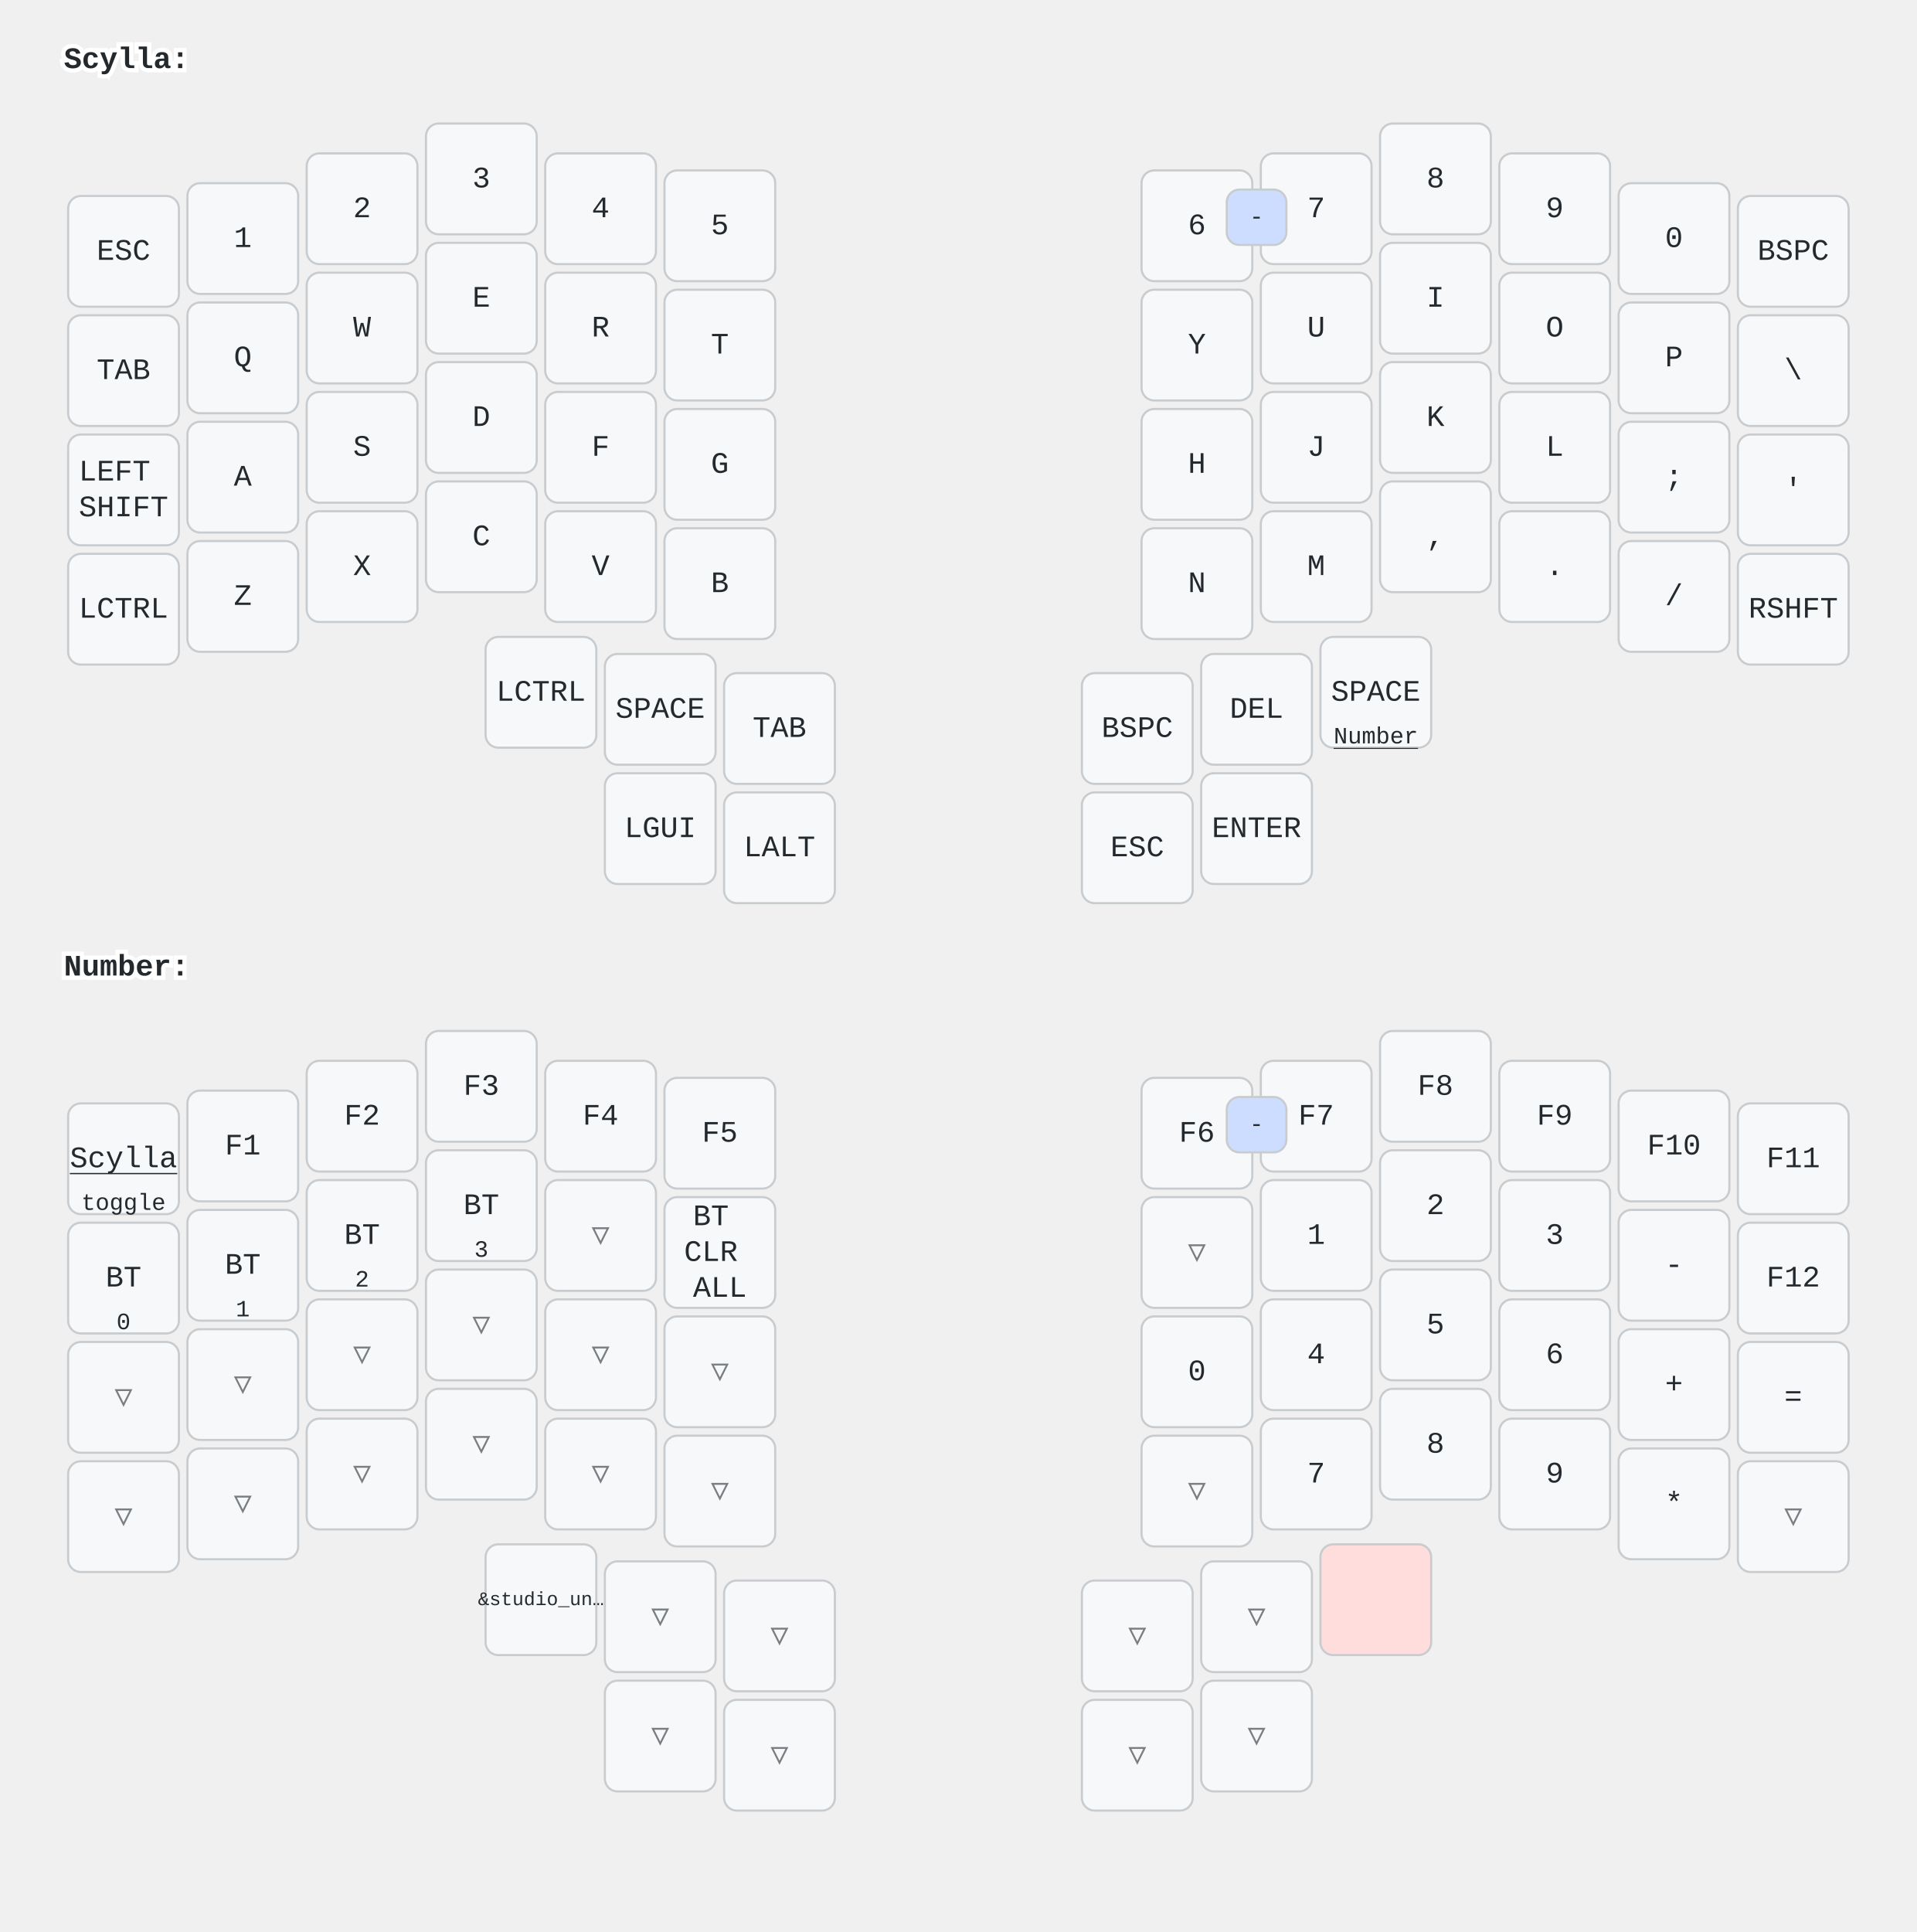
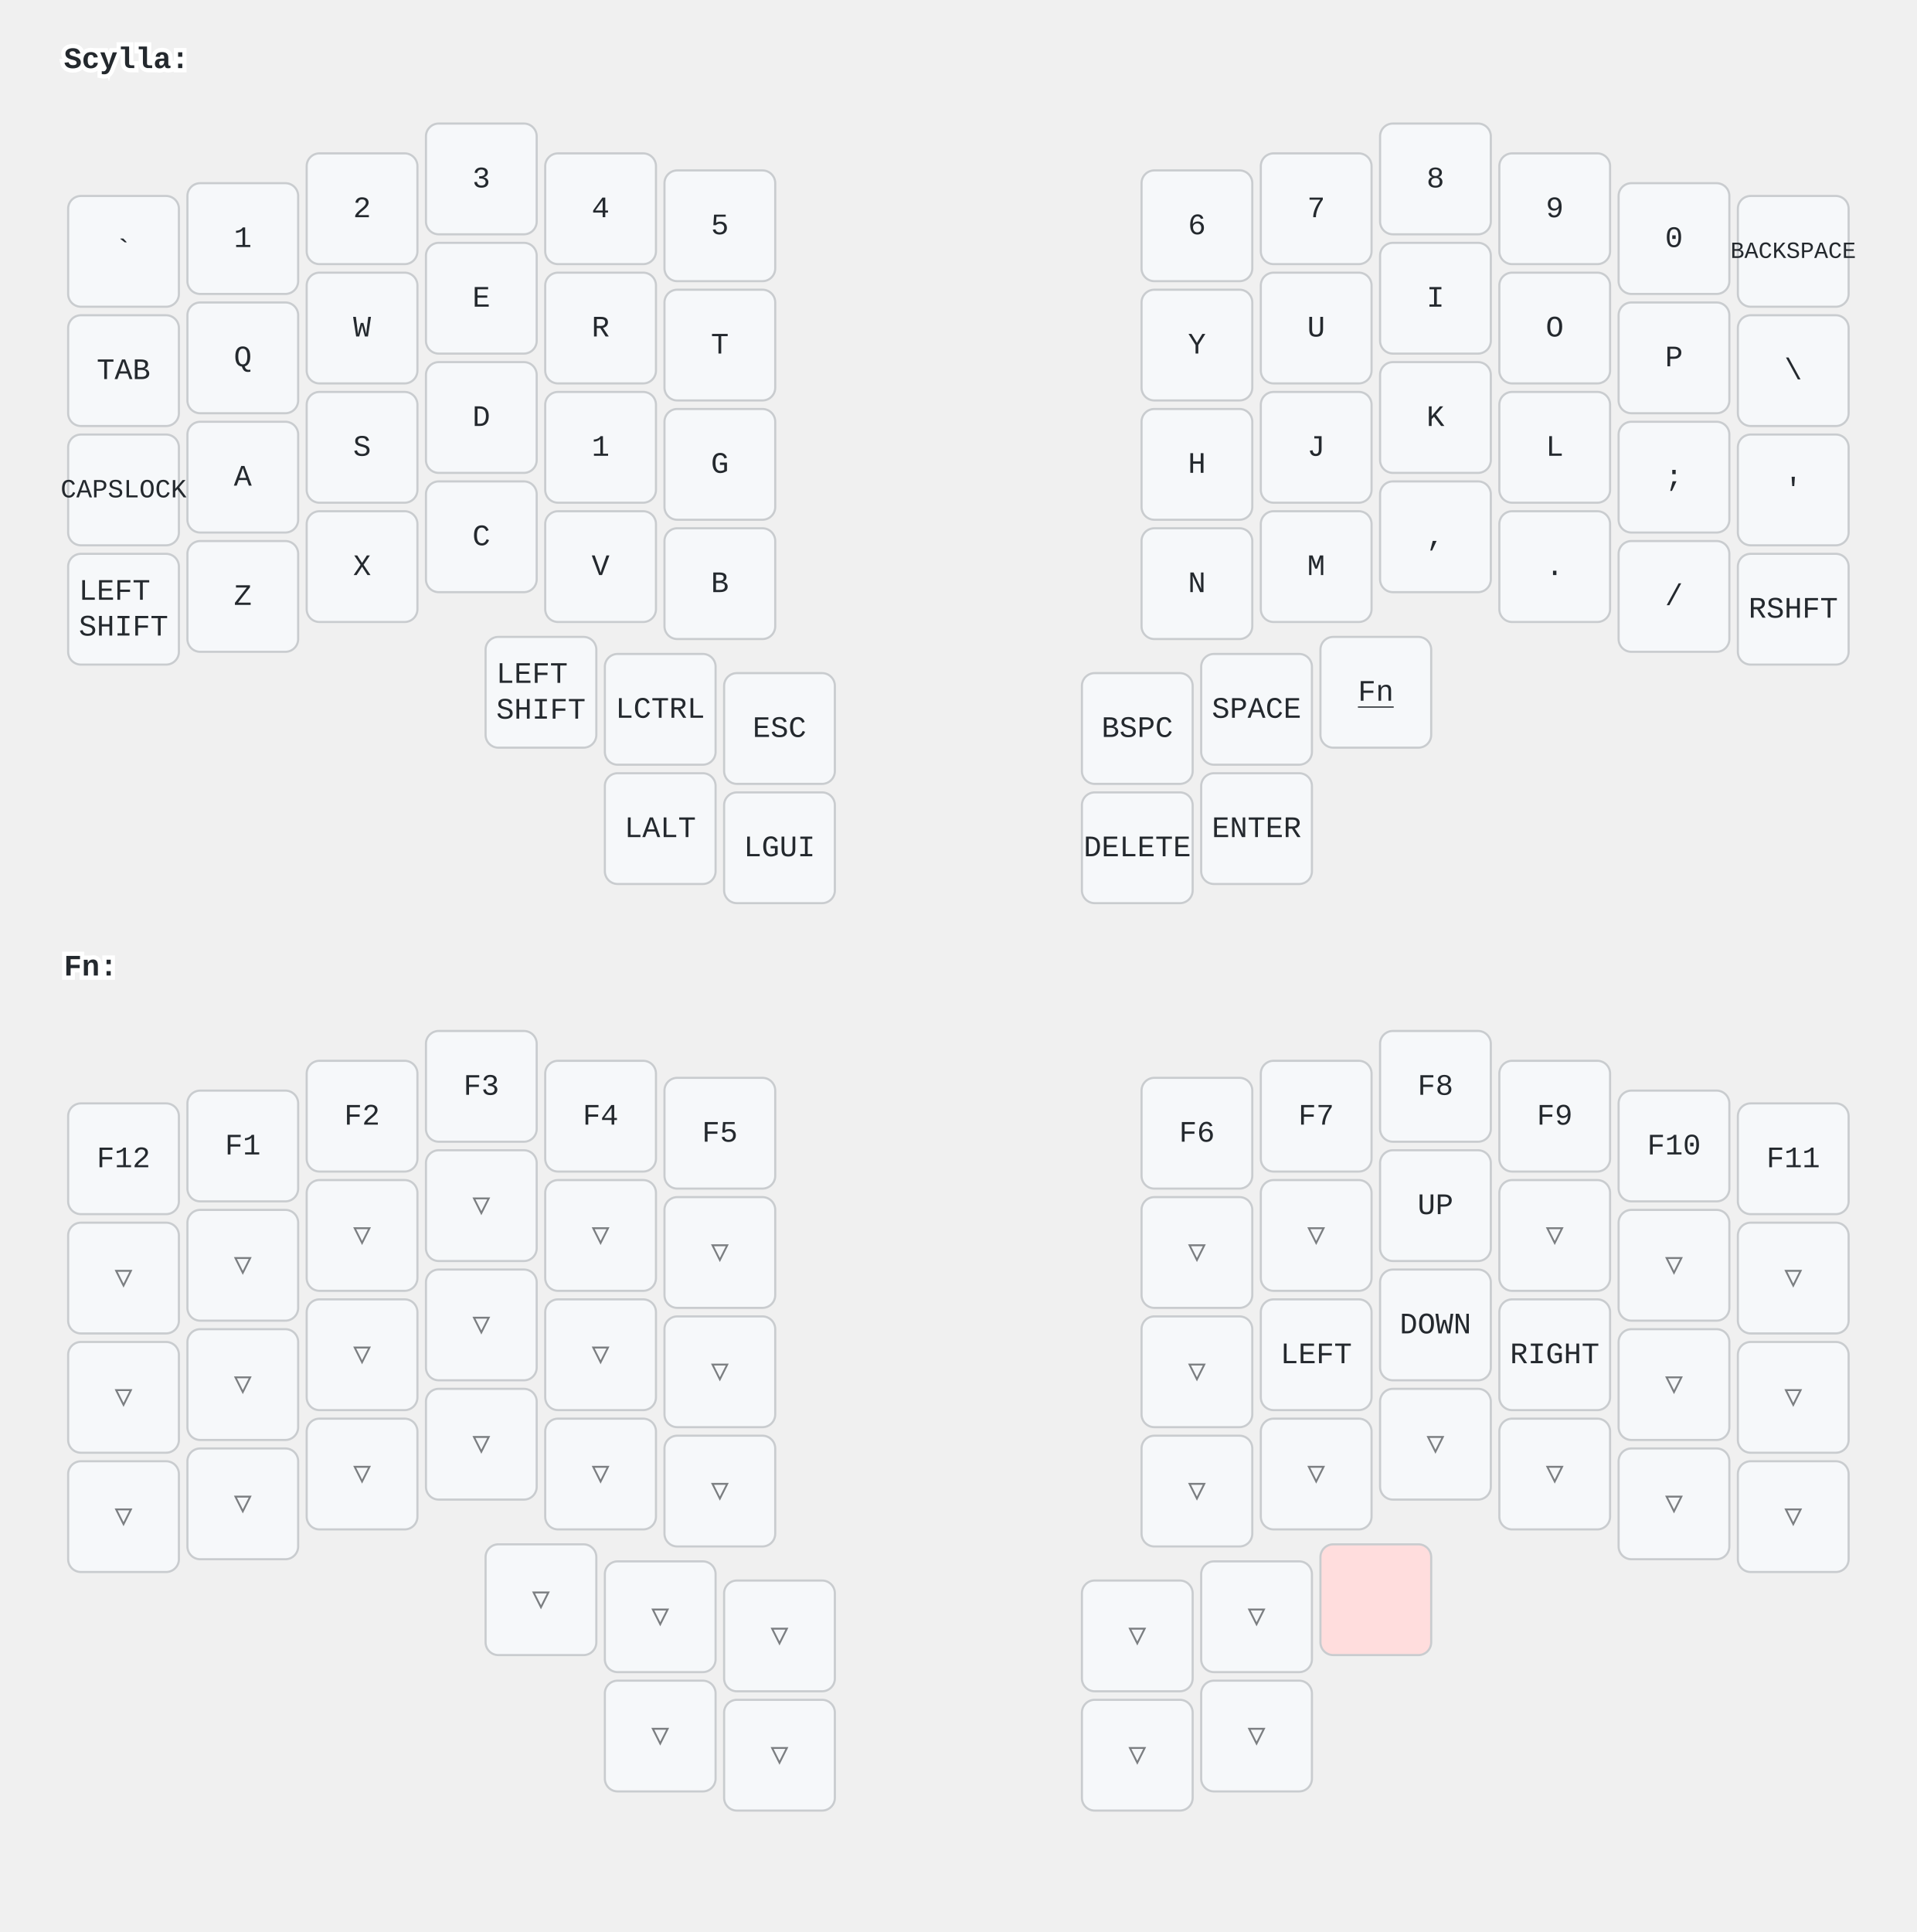
<svg xmlns="http://www.w3.org/2000/svg" width="900" height="907" viewBox="0 0 900 907" class="keymap">
  <style>/* inherit to force styles through use tags */
svg path {
    fill: inherit;
}

/* font and background color specifications */
svg.keymap {
    font-family: SFMono-Regular,Consolas,Liberation Mono,Menlo,monospace;
    font-size: 14px;
    font-kerning: normal;
    text-rendering: optimizeLegibility;
    fill: #24292e;
}

/* default key styling */
rect.key {
    fill: #f6f8fa;
}

rect.key, rect.combo {
    stroke: #c9cccf;
    stroke-width: 1;
}

/* default key side styling, only used is draw_key_sides is set */
rect.side {
    filter: brightness(90%);
}

/* color accent for combo boxes */
rect.combo, rect.combo-separate {
    fill: #cdf;
}

/* color accent for held keys */
rect.held, rect.combo.held {
    fill: #fdd;
}

/* color accent for ghost (optional) keys */
rect.ghost, rect.combo.ghost {
    stroke-dasharray: 4, 4;
    stroke-width: 2;
}

text {
    text-anchor: middle;
    dominant-baseline: middle;
}

/* styling for layer labels */
text.label {
    font-weight: bold;
    text-anchor: start;
    stroke: white;
    stroke-width: 4;
    paint-order: stroke;
}

/* styling for optional footer */
text.footer {
    text-anchor: end;
    dominant-baseline: auto;
    stroke: white;
    stroke-width: 4;
    paint-order: stroke;
}

/* styling for combo tap, and key non-tap label text */
text.combo, text.hold, text.shifted, text.left, text.right, text.tl, text.tr, text.bl, text.br {
    font-size: 11px;
}

text.hold, text.bl, text.br {
    text-anchor: middle;
    dominant-baseline: auto;
}

text.shifted, text.tl, text.tr {
    text-anchor: middle;
    dominant-baseline: hanging;
}

text.left, text.tl, text.bl {
    text-anchor: start;
}

text.right, text.tr, text.br {
    text-anchor: end;
}

text.layer-activator {
    text-decoration: underline;
}

/* styling for hold/shifted label text in combo box */
text.combo.hold, text.combo.shifted, text.combo.left, text.combo.right {
    font-size: 8px;
}

/* lighter symbol for transparent keys */
text.trans {
    fill: #7b7e81;
}

/* styling for combo dendrons */
path.combo {
    stroke-width: 1;
    stroke: gray;
    fill: none;
}

/* Start Tabler Icons Cleanup */
/* cannot use height/width with glyphs */
.icon-tabler &gt; path {
    fill: inherit;
    stroke: inherit;
    stroke-width: 2;
}
/* hide tabler's default box */
.icon-tabler &gt; path[stroke="none"][fill="none"] {
    visibility: hidden;
}
/* End Tabler Icons Cleanup */
</style>
  <g transform="translate(30, 0)" class="layer-Scylla">
    <text x="0" y="28" class="label" id="Scylla">Scylla:</text>
    <g transform="translate(0, 56)">
      <g transform="translate(28, 62)" class="key keypos-0">
        <rect rx="6" ry="6" x="-26" y="-26" width="52" height="52" class="key" />
-         <text x="0" y="0" class="key tap">ESC</text>
+         <text x="0" y="0" class="key tap">`</text>
      </g>
      <g transform="translate(84, 56)" class="key keypos-1">
        <rect rx="6" ry="6" x="-26" y="-26" width="52" height="52" class="key" />
        <text x="0" y="0" class="key tap">1</text>
      </g>
      <g transform="translate(140, 42)" class="key keypos-2">
        <rect rx="6" ry="6" x="-26" y="-26" width="52" height="52" class="key" />
        <text x="0" y="0" class="key tap">2</text>
      </g>
      <g transform="translate(196, 28)" class="key keypos-3">
        <rect rx="6" ry="6" x="-26" y="-26" width="52" height="52" class="key" />
        <text x="0" y="0" class="key tap">3</text>
      </g>
      <g transform="translate(252, 42)" class="key keypos-4">
        <rect rx="6" ry="6" x="-26" y="-26" width="52" height="52" class="key" />
        <text x="0" y="0" class="key tap">4</text>
      </g>
      <g transform="translate(308, 50)" class="key keypos-5">
        <rect rx="6" ry="6" x="-26" y="-26" width="52" height="52" class="key" />
        <text x="0" y="0" class="key tap">5</text>
      </g>
      <g transform="translate(532, 50)" class="key keypos-6">
        <rect rx="6" ry="6" x="-26" y="-26" width="52" height="52" class="key" />
        <text x="0" y="0" class="key tap">6</text>
      </g>
      <g transform="translate(588, 42)" class="key keypos-7">
        <rect rx="6" ry="6" x="-26" y="-26" width="52" height="52" class="key" />
        <text x="0" y="0" class="key tap">7</text>
      </g>
      <g transform="translate(644, 28)" class="key keypos-8">
        <rect rx="6" ry="6" x="-26" y="-26" width="52" height="52" class="key" />
        <text x="0" y="0" class="key tap">8</text>
      </g>
      <g transform="translate(700, 42)" class="key keypos-9">
        <rect rx="6" ry="6" x="-26" y="-26" width="52" height="52" class="key" />
        <text x="0" y="0" class="key tap">9</text>
      </g>
      <g transform="translate(756, 56)" class="key keypos-10">
        <rect rx="6" ry="6" x="-26" y="-26" width="52" height="52" class="key" />
        <text x="0" y="0" class="key tap">0</text>
      </g>
      <g transform="translate(812, 62)" class="key keypos-11">
        <rect rx="6" ry="6" x="-26" y="-26" width="52" height="52" class="key" />
-         <text x="0" y="0" class="key tap">BSPC</text>
+         <text x="0" y="0" class="key tap">
+           <tspan style="font-size: 78%">BACKSPACE</tspan>
+         </text>
      </g>
      <g transform="translate(28, 118)" class="key keypos-12">
        <rect rx="6" ry="6" x="-26" y="-26" width="52" height="52" class="key" />
        <text x="0" y="0" class="key tap">TAB</text>
      </g>
      <g transform="translate(84, 112)" class="key keypos-13">
        <rect rx="6" ry="6" x="-26" y="-26" width="52" height="52" class="key" />
        <text x="0" y="0" class="key tap">Q</text>
      </g>
      <g transform="translate(140, 98)" class="key keypos-14">
        <rect rx="6" ry="6" x="-26" y="-26" width="52" height="52" class="key" />
        <text x="0" y="0" class="key tap">W</text>
      </g>
      <g transform="translate(196, 84)" class="key keypos-15">
        <rect rx="6" ry="6" x="-26" y="-26" width="52" height="52" class="key" />
        <text x="0" y="0" class="key tap">E</text>
      </g>
      <g transform="translate(252, 98)" class="key keypos-16">
        <rect rx="6" ry="6" x="-26" y="-26" width="52" height="52" class="key" />
        <text x="0" y="0" class="key tap">R</text>
      </g>
      <g transform="translate(308, 106)" class="key keypos-17">
        <rect rx="6" ry="6" x="-26" y="-26" width="52" height="52" class="key" />
        <text x="0" y="0" class="key tap">T</text>
      </g>
      <g transform="translate(532, 106)" class="key keypos-18">
        <rect rx="6" ry="6" x="-26" y="-26" width="52" height="52" class="key" />
        <text x="0" y="0" class="key tap">Y</text>
      </g>
      <g transform="translate(588, 98)" class="key keypos-19">
        <rect rx="6" ry="6" x="-26" y="-26" width="52" height="52" class="key" />
        <text x="0" y="0" class="key tap">U</text>
      </g>
      <g transform="translate(644, 84)" class="key keypos-20">
        <rect rx="6" ry="6" x="-26" y="-26" width="52" height="52" class="key" />
        <text x="0" y="0" class="key tap">I</text>
      </g>
      <g transform="translate(700, 98)" class="key keypos-21">
        <rect rx="6" ry="6" x="-26" y="-26" width="52" height="52" class="key" />
        <text x="0" y="0" class="key tap">O</text>
      </g>
      <g transform="translate(756, 112)" class="key keypos-22">
        <rect rx="6" ry="6" x="-26" y="-26" width="52" height="52" class="key" />
        <text x="0" y="0" class="key tap">P</text>
      </g>
      <g transform="translate(812, 118)" class="key keypos-23">
        <rect rx="6" ry="6" x="-26" y="-26" width="52" height="52" class="key" />
        <text x="0" y="0" class="key tap">\</text>
      </g>
      <g transform="translate(28, 174)" class="key keypos-24">
+         <rect rx="6" ry="6" x="-26" y="-26" width="52" height="52" class="key" />
+         <text x="0" y="0" class="key tap">
+           <tspan style="font-size: 88%">CAPSLOCK</tspan>
+         </text>
+       </g>
+       <g transform="translate(84, 168)" class="key keypos-25">
+         <rect rx="6" ry="6" x="-26" y="-26" width="52" height="52" class="key" />
+         <text x="0" y="0" class="key tap">A</text>
+       </g>
+       <g transform="translate(140, 154)" class="key keypos-26">
+         <rect rx="6" ry="6" x="-26" y="-26" width="52" height="52" class="key" />
+         <text x="0" y="0" class="key tap">S</text>
+       </g>
+       <g transform="translate(196, 140)" class="key keypos-27">
+         <rect rx="6" ry="6" x="-26" y="-26" width="52" height="52" class="key" />
+         <text x="0" y="0" class="key tap">D</text>
+       </g>
+       <g transform="translate(252, 154)" class="key keypos-28">
+         <rect rx="6" ry="6" x="-26" y="-26" width="52" height="52" class="key" />
+         <text x="0" y="0" class="key tap">1</text>
+       </g>
+       <g transform="translate(308, 162)" class="key keypos-29">
+         <rect rx="6" ry="6" x="-26" y="-26" width="52" height="52" class="key" />
+         <text x="0" y="0" class="key tap">G</text>
+       </g>
+       <g transform="translate(532, 162)" class="key keypos-30">
+         <rect rx="6" ry="6" x="-26" y="-26" width="52" height="52" class="key" />
+         <text x="0" y="0" class="key tap">H</text>
+       </g>
+       <g transform="translate(588, 154)" class="key keypos-31">
+         <rect rx="6" ry="6" x="-26" y="-26" width="52" height="52" class="key" />
+         <text x="0" y="0" class="key tap">J</text>
+       </g>
+       <g transform="translate(644, 140)" class="key keypos-32">
+         <rect rx="6" ry="6" x="-26" y="-26" width="52" height="52" class="key" />
+         <text x="0" y="0" class="key tap">K</text>
+       </g>
+       <g transform="translate(700, 154)" class="key keypos-33">
+         <rect rx="6" ry="6" x="-26" y="-26" width="52" height="52" class="key" />
+         <text x="0" y="0" class="key tap">L</text>
+       </g>
+       <g transform="translate(756, 168)" class="key keypos-34">
+         <rect rx="6" ry="6" x="-26" y="-26" width="52" height="52" class="key" />
+         <text x="0" y="0" class="key tap">;</text>
+       </g>
+       <g transform="translate(812, 174)" class="key keypos-35">
+         <rect rx="6" ry="6" x="-26" y="-26" width="52" height="52" class="key" />
+         <text x="0" y="0" class="key tap">'</text>
+       </g>
+       <g transform="translate(28, 230)" class="key keypos-36">
        <rect rx="6" ry="6" x="-26" y="-26" width="52" height="52" class="key" />
        <text x="0" y="0" class="key tap">
          <tspan x="0" dy="-0.6em">LEFT</tspan>
          <tspan x="0" dy="1.2em">SHIFT</tspan>
        </text>
      </g>
-       <g transform="translate(84, 168)" class="key keypos-25">
-         <rect rx="6" ry="6" x="-26" y="-26" width="52" height="52" class="key" />
-         <text x="0" y="0" class="key tap">A</text>
-       </g>
-       <g transform="translate(140, 154)" class="key keypos-26">
-         <rect rx="6" ry="6" x="-26" y="-26" width="52" height="52" class="key" />
-         <text x="0" y="0" class="key tap">S</text>
-       </g>
-       <g transform="translate(196, 140)" class="key keypos-27">
-         <rect rx="6" ry="6" x="-26" y="-26" width="52" height="52" class="key" />
-         <text x="0" y="0" class="key tap">D</text>
-       </g>
-       <g transform="translate(252, 154)" class="key keypos-28">
-         <rect rx="6" ry="6" x="-26" y="-26" width="52" height="52" class="key" />
-         <text x="0" y="0" class="key tap">F</text>
-       </g>
-       <g transform="translate(308, 162)" class="key keypos-29">
-         <rect rx="6" ry="6" x="-26" y="-26" width="52" height="52" class="key" />
-         <text x="0" y="0" class="key tap">G</text>
-       </g>
-       <g transform="translate(532, 162)" class="key keypos-30">
-         <rect rx="6" ry="6" x="-26" y="-26" width="52" height="52" class="key" />
-         <text x="0" y="0" class="key tap">H</text>
-       </g>
-       <g transform="translate(588, 154)" class="key keypos-31">
-         <rect rx="6" ry="6" x="-26" y="-26" width="52" height="52" class="key" />
-         <text x="0" y="0" class="key tap">J</text>
-       </g>
-       <g transform="translate(644, 140)" class="key keypos-32">
-         <rect rx="6" ry="6" x="-26" y="-26" width="52" height="52" class="key" />
-         <text x="0" y="0" class="key tap">K</text>
-       </g>
-       <g transform="translate(700, 154)" class="key keypos-33">
-         <rect rx="6" ry="6" x="-26" y="-26" width="52" height="52" class="key" />
-         <text x="0" y="0" class="key tap">L</text>
-       </g>
-       <g transform="translate(756, 168)" class="key keypos-34">
-         <rect rx="6" ry="6" x="-26" y="-26" width="52" height="52" class="key" />
-         <text x="0" y="0" class="key tap">;</text>
-       </g>
-       <g transform="translate(812, 174)" class="key keypos-35">
-         <rect rx="6" ry="6" x="-26" y="-26" width="52" height="52" class="key" />
-         <text x="0" y="0" class="key tap">'</text>
-       </g>
-       <g transform="translate(28, 230)" class="key keypos-36">
+       <g transform="translate(84, 224)" class="key keypos-37">
+         <rect rx="6" ry="6" x="-26" y="-26" width="52" height="52" class="key" />
+         <text x="0" y="0" class="key tap">Z</text>
+       </g>
+       <g transform="translate(140, 210)" class="key keypos-38">
+         <rect rx="6" ry="6" x="-26" y="-26" width="52" height="52" class="key" />
+         <text x="0" y="0" class="key tap">X</text>
+       </g>
+       <g transform="translate(196, 196)" class="key keypos-39">
+         <rect rx="6" ry="6" x="-26" y="-26" width="52" height="52" class="key" />
+         <text x="0" y="0" class="key tap">C</text>
+       </g>
+       <g transform="translate(252, 210)" class="key keypos-40">
+         <rect rx="6" ry="6" x="-26" y="-26" width="52" height="52" class="key" />
+         <text x="0" y="0" class="key tap">V</text>
+       </g>
+       <g transform="translate(308, 218)" class="key keypos-41">
+         <rect rx="6" ry="6" x="-26" y="-26" width="52" height="52" class="key" />
+         <text x="0" y="0" class="key tap">B</text>
+       </g>
+       <g transform="translate(532, 218)" class="key keypos-42">
+         <rect rx="6" ry="6" x="-26" y="-26" width="52" height="52" class="key" />
+         <text x="0" y="0" class="key tap">N</text>
+       </g>
+       <g transform="translate(588, 210)" class="key keypos-43">
+         <rect rx="6" ry="6" x="-26" y="-26" width="52" height="52" class="key" />
+         <text x="0" y="0" class="key tap">M</text>
+       </g>
+       <g transform="translate(644, 196)" class="key keypos-44">
+         <rect rx="6" ry="6" x="-26" y="-26" width="52" height="52" class="key" />
+         <text x="0" y="0" class="key tap">,</text>
+       </g>
+       <g transform="translate(700, 210)" class="key keypos-45">
+         <rect rx="6" ry="6" x="-26" y="-26" width="52" height="52" class="key" />
+         <text x="0" y="0" class="key tap">.</text>
+       </g>
+       <g transform="translate(756, 224)" class="key keypos-46">
+         <rect rx="6" ry="6" x="-26" y="-26" width="52" height="52" class="key" />
+         <text x="0" y="0" class="key tap">/</text>
+       </g>
+       <g transform="translate(812, 230)" class="key keypos-47">
+         <rect rx="6" ry="6" x="-26" y="-26" width="52" height="52" class="key" />
+         <text x="0" y="0" class="key tap">RSHFT</text>
+       </g>
+       <g transform="translate(336, 342)" class="key keypos-48">
+         <rect rx="6" ry="6" x="-26" y="-26" width="52" height="52" class="key" />
+         <text x="0" y="0" class="key tap">LGUI</text>
+       </g>
+       <g transform="translate(280, 333)" class="key keypos-49">
+         <rect rx="6" ry="6" x="-26" y="-26" width="52" height="52" class="key" />
+         <text x="0" y="0" class="key tap">LALT</text>
+       </g>
+       <g transform="translate(224, 269)" class="key keypos-50">
+         <rect rx="6" ry="6" x="-26" y="-26" width="52" height="52" class="key" />
+         <text x="0" y="0" class="key tap">
+           <tspan x="0" dy="-0.6em">LEFT</tspan>
+           <tspan x="0" dy="1.2em">SHIFT</tspan>
+         </text>
+       </g>
+       <g transform="translate(280, 277)" class="key keypos-51">
        <rect rx="6" ry="6" x="-26" y="-26" width="52" height="52" class="key" />
        <text x="0" y="0" class="key tap">LCTRL</text>
      </g>
-       <g transform="translate(84, 224)" class="key keypos-37">
-         <rect rx="6" ry="6" x="-26" y="-26" width="52" height="52" class="key" />
-         <text x="0" y="0" class="key tap">Z</text>
-       </g>
-       <g transform="translate(140, 210)" class="key keypos-38">
-         <rect rx="6" ry="6" x="-26" y="-26" width="52" height="52" class="key" />
-         <text x="0" y="0" class="key tap">X</text>
-       </g>
-       <g transform="translate(196, 196)" class="key keypos-39">
-         <rect rx="6" ry="6" x="-26" y="-26" width="52" height="52" class="key" />
-         <text x="0" y="0" class="key tap">C</text>
-       </g>
-       <g transform="translate(252, 210)" class="key keypos-40">
-         <rect rx="6" ry="6" x="-26" y="-26" width="52" height="52" class="key" />
-         <text x="0" y="0" class="key tap">V</text>
-       </g>
-       <g transform="translate(308, 218)" class="key keypos-41">
-         <rect rx="6" ry="6" x="-26" y="-26" width="52" height="52" class="key" />
-         <text x="0" y="0" class="key tap">B</text>
-       </g>
-       <g transform="translate(532, 218)" class="key keypos-42">
-         <rect rx="6" ry="6" x="-26" y="-26" width="52" height="52" class="key" />
-         <text x="0" y="0" class="key tap">N</text>
-       </g>
-       <g transform="translate(588, 210)" class="key keypos-43">
-         <rect rx="6" ry="6" x="-26" y="-26" width="52" height="52" class="key" />
-         <text x="0" y="0" class="key tap">M</text>
-       </g>
-       <g transform="translate(644, 196)" class="key keypos-44">
-         <rect rx="6" ry="6" x="-26" y="-26" width="52" height="52" class="key" />
-         <text x="0" y="0" class="key tap">,</text>
-       </g>
-       <g transform="translate(700, 210)" class="key keypos-45">
-         <rect rx="6" ry="6" x="-26" y="-26" width="52" height="52" class="key" />
-         <text x="0" y="0" class="key tap">.</text>
-       </g>
-       <g transform="translate(756, 224)" class="key keypos-46">
-         <rect rx="6" ry="6" x="-26" y="-26" width="52" height="52" class="key" />
-         <text x="0" y="0" class="key tap">/</text>
-       </g>
-       <g transform="translate(812, 230)" class="key keypos-47">
-         <rect rx="6" ry="6" x="-26" y="-26" width="52" height="52" class="key" />
-         <text x="0" y="0" class="key tap">RSHFT</text>
-       </g>
-       <g transform="translate(336, 342)" class="key keypos-48">
-         <rect rx="6" ry="6" x="-26" y="-26" width="52" height="52" class="key" />
-         <text x="0" y="0" class="key tap">LALT</text>
-       </g>
-       <g transform="translate(280, 333)" class="key keypos-49">
-         <rect rx="6" ry="6" x="-26" y="-26" width="52" height="52" class="key" />
-         <text x="0" y="0" class="key tap">LGUI</text>
-       </g>
-       <g transform="translate(224, 269)" class="key keypos-50">
-         <rect rx="6" ry="6" x="-26" y="-26" width="52" height="52" class="key" />
-         <text x="0" y="0" class="key tap">LCTRL</text>
-       </g>
-       <g transform="translate(280, 277)" class="key keypos-51">
+       <g transform="translate(336, 286)" class="key keypos-52">
+         <rect rx="6" ry="6" x="-26" y="-26" width="52" height="52" class="key" />
+         <text x="0" y="0" class="key tap">ESC</text>
+       </g>
+       <g transform="translate(504, 286)" class="key keypos-53">
+         <rect rx="6" ry="6" x="-26" y="-26" width="52" height="52" class="key" />
+         <text x="0" y="0" class="key tap">BSPC</text>
+       </g>
+       <g transform="translate(560, 277)" class="key keypos-54">
        <rect rx="6" ry="6" x="-26" y="-26" width="52" height="52" class="key" />
        <text x="0" y="0" class="key tap">SPACE</text>
      </g>
-       <g transform="translate(336, 286)" class="key keypos-52">
-         <rect rx="6" ry="6" x="-26" y="-26" width="52" height="52" class="key" />
-         <text x="0" y="0" class="key tap">TAB</text>
-       </g>
-       <g transform="translate(504, 286)" class="key keypos-53">
-         <rect rx="6" ry="6" x="-26" y="-26" width="52" height="52" class="key" />
-         <text x="0" y="0" class="key tap">BSPC</text>
-       </g>
-       <g transform="translate(560, 277)" class="key keypos-54">
-         <rect rx="6" ry="6" x="-26" y="-26" width="52" height="52" class="key" />
-         <text x="0" y="0" class="key tap">DEL</text>
-       </g>
      <g transform="translate(616, 269)" class="key keypos-55">
        <rect rx="6" ry="6" x="-26" y="-26" width="52" height="52" class="key" />
-         <text x="0" y="0" class="key tap">SPACE</text>
-         <a href="#Number">
-           <text x="0" y="24" class="key hold layer-activator">Number</text>
+         <a href="#Fn">
+           <text x="0" y="0" class="key tap layer-activator">Fn</text>
        </a>
      </g>
      <g transform="translate(560, 333)" class="key keypos-56">
        <rect rx="6" ry="6" x="-26" y="-26" width="52" height="52" class="key" />
        <text x="0" y="0" class="key tap">ENTER</text>
      </g>
      <g transform="translate(504, 342)" class="key keypos-57">
        <rect rx="6" ry="6" x="-26" y="-26" width="52" height="52" class="key" />
-         <text x="0" y="0" class="key tap">ESC</text>
-       </g>
-       <g class="combo combopos-0">
-         <rect rx="6" ry="6" x="546" y="33" width="28" height="26" class="combo" />
-         <text x="560" y="46" class="combo tap">-</text>
+         <text x="0" y="0" class="key tap">DELETE</text>
      </g>
    </g>
  </g>
-   <g transform="translate(30, 426)" class="layer-Number">
-     <text x="0" y="28" class="label" id="Number">Number:</text>
+   <g transform="translate(30, 426)" class="layer-Fn">
+     <text x="0" y="28" class="label" id="Fn">Fn:</text>
    <g transform="translate(0, 56)">
      <g transform="translate(28, 62)" class="key keypos-0">
        <rect rx="6" ry="6" x="-26" y="-26" width="52" height="52" class="key" />
-         <a href="#Scylla">
-           <text x="0" y="0" class="key tap layer-activator">Scylla</text>
-         </a>
-         <text x="0" y="24" class="key hold">toggle</text>
+         <text x="0" y="0" class="key tap">F12</text>
      </g>
      <g transform="translate(84, 56)" class="key keypos-1">
        <rect rx="6" ry="6" x="-26" y="-26" width="52" height="52" class="key" />
        <text x="0" y="0" class="key tap">F1</text>
      </g>
      <g transform="translate(140, 42)" class="key keypos-2">
        <rect rx="6" ry="6" x="-26" y="-26" width="52" height="52" class="key" />
        <text x="0" y="0" class="key tap">F2</text>
      </g>
      <g transform="translate(196, 28)" class="key keypos-3">
        <rect rx="6" ry="6" x="-26" y="-26" width="52" height="52" class="key" />
        <text x="0" y="0" class="key tap">F3</text>
      </g>
      <g transform="translate(252, 42)" class="key keypos-4">
        <rect rx="6" ry="6" x="-26" y="-26" width="52" height="52" class="key" />
        <text x="0" y="0" class="key tap">F4</text>
      </g>
      <g transform="translate(308, 50)" class="key keypos-5">
        <rect rx="6" ry="6" x="-26" y="-26" width="52" height="52" class="key" />
        <text x="0" y="0" class="key tap">F5</text>
      </g>
      <g transform="translate(532, 50)" class="key keypos-6">
        <rect rx="6" ry="6" x="-26" y="-26" width="52" height="52" class="key" />
        <text x="0" y="0" class="key tap">F6</text>
      </g>
      <g transform="translate(588, 42)" class="key keypos-7">
        <rect rx="6" ry="6" x="-26" y="-26" width="52" height="52" class="key" />
        <text x="0" y="0" class="key tap">F7</text>
      </g>
      <g transform="translate(644, 28)" class="key keypos-8">
        <rect rx="6" ry="6" x="-26" y="-26" width="52" height="52" class="key" />
        <text x="0" y="0" class="key tap">F8</text>
      </g>
      <g transform="translate(700, 42)" class="key keypos-9">
        <rect rx="6" ry="6" x="-26" y="-26" width="52" height="52" class="key" />
        <text x="0" y="0" class="key tap">F9</text>
      </g>
      <g transform="translate(756, 56)" class="key keypos-10">
        <rect rx="6" ry="6" x="-26" y="-26" width="52" height="52" class="key" />
        <text x="0" y="0" class="key tap">F10</text>
      </g>
      <g transform="translate(812, 62)" class="key keypos-11">
        <rect rx="6" ry="6" x="-26" y="-26" width="52" height="52" class="key" />
        <text x="0" y="0" class="key tap">F11</text>
      </g>
-       <g transform="translate(28, 118)" class="key keypos-12">
-         <rect rx="6" ry="6" x="-26" y="-26" width="52" height="52" class="key" />
-         <text x="0" y="0" class="key tap">BT</text>
-         <text x="0" y="24" class="key hold">0</text>
-       </g>
-       <g transform="translate(84, 112)" class="key keypos-13">
-         <rect rx="6" ry="6" x="-26" y="-26" width="52" height="52" class="key" />
-         <text x="0" y="0" class="key tap">BT</text>
-         <text x="0" y="24" class="key hold">1</text>
-       </g>
-       <g transform="translate(140, 98)" class="key keypos-14">
-         <rect rx="6" ry="6" x="-26" y="-26" width="52" height="52" class="key" />
-         <text x="0" y="0" class="key tap">BT</text>
-         <text x="0" y="24" class="key hold">2</text>
-       </g>
-       <g transform="translate(196, 84)" class="key keypos-15">
-         <rect rx="6" ry="6" x="-26" y="-26" width="52" height="52" class="key" />
-         <text x="0" y="0" class="key tap">BT</text>
-         <text x="0" y="24" class="key hold">3</text>
+       <g transform="translate(28, 118)" class="key trans keypos-12">
+         <rect rx="6" ry="6" x="-26" y="-26" width="52" height="52" class="key trans" />
+         <text x="0" y="0" class="key trans tap">▽</text>
+       </g>
+       <g transform="translate(84, 112)" class="key trans keypos-13">
+         <rect rx="6" ry="6" x="-26" y="-26" width="52" height="52" class="key trans" />
+         <text x="0" y="0" class="key trans tap">▽</text>
+       </g>
+       <g transform="translate(140, 98)" class="key trans keypos-14">
+         <rect rx="6" ry="6" x="-26" y="-26" width="52" height="52" class="key trans" />
+         <text x="0" y="0" class="key trans tap">▽</text>
+       </g>
+       <g transform="translate(196, 84)" class="key trans keypos-15">
+         <rect rx="6" ry="6" x="-26" y="-26" width="52" height="52" class="key trans" />
+         <text x="0" y="0" class="key trans tap">▽</text>
      </g>
      <g transform="translate(252, 98)" class="key trans keypos-16">
        <rect rx="6" ry="6" x="-26" y="-26" width="52" height="52" class="key trans" />
        <text x="0" y="0" class="key trans tap">▽</text>
      </g>
-       <g transform="translate(308, 106)" class="key keypos-17">
-         <rect rx="6" ry="6" x="-26" y="-26" width="52" height="52" class="key" />
-         <text x="0" y="0" class="key tap">
-           <tspan x="0" dy="-1.2em">BT</tspan>
-           <tspan x="0" dy="1.2em">CLR</tspan>
-           <tspan x="0" dy="1.2em">ALL</tspan>
-         </text>
+       <g transform="translate(308, 106)" class="key trans keypos-17">
+         <rect rx="6" ry="6" x="-26" y="-26" width="52" height="52" class="key trans" />
+         <text x="0" y="0" class="key trans tap">▽</text>
      </g>
      <g transform="translate(532, 106)" class="key trans keypos-18">
        <rect rx="6" ry="6" x="-26" y="-26" width="52" height="52" class="key trans" />
        <text x="0" y="0" class="key trans tap">▽</text>
      </g>
-       <g transform="translate(588, 98)" class="key keypos-19">
-         <rect rx="6" ry="6" x="-26" y="-26" width="52" height="52" class="key" />
-         <text x="0" y="0" class="key tap">1</text>
+       <g transform="translate(588, 98)" class="key trans keypos-19">
+         <rect rx="6" ry="6" x="-26" y="-26" width="52" height="52" class="key trans" />
+         <text x="0" y="0" class="key trans tap">▽</text>
      </g>
      <g transform="translate(644, 84)" class="key keypos-20">
        <rect rx="6" ry="6" x="-26" y="-26" width="52" height="52" class="key" />
-         <text x="0" y="0" class="key tap">2</text>
-       </g>
-       <g transform="translate(700, 98)" class="key keypos-21">
-         <rect rx="6" ry="6" x="-26" y="-26" width="52" height="52" class="key" />
-         <text x="0" y="0" class="key tap">3</text>
-       </g>
-       <g transform="translate(756, 112)" class="key keypos-22">
-         <rect rx="6" ry="6" x="-26" y="-26" width="52" height="52" class="key" />
-         <text x="0" y="0" class="key tap">-</text>
-       </g>
-       <g transform="translate(812, 118)" class="key keypos-23">
-         <rect rx="6" ry="6" x="-26" y="-26" width="52" height="52" class="key" />
-         <text x="0" y="0" class="key tap">F12</text>
+         <text x="0" y="0" class="key tap">UP</text>
+       </g>
+       <g transform="translate(700, 98)" class="key trans keypos-21">
+         <rect rx="6" ry="6" x="-26" y="-26" width="52" height="52" class="key trans" />
+         <text x="0" y="0" class="key trans tap">▽</text>
+       </g>
+       <g transform="translate(756, 112)" class="key trans keypos-22">
+         <rect rx="6" ry="6" x="-26" y="-26" width="52" height="52" class="key trans" />
+         <text x="0" y="0" class="key trans tap">▽</text>
+       </g>
+       <g transform="translate(812, 118)" class="key trans keypos-23">
+         <rect rx="6" ry="6" x="-26" y="-26" width="52" height="52" class="key trans" />
+         <text x="0" y="0" class="key trans tap">▽</text>
      </g>
      <g transform="translate(28, 174)" class="key trans keypos-24">
        <rect rx="6" ry="6" x="-26" y="-26" width="52" height="52" class="key trans" />
        <text x="0" y="0" class="key trans tap">▽</text>
      </g>
      <g transform="translate(84, 168)" class="key trans keypos-25">
        <rect rx="6" ry="6" x="-26" y="-26" width="52" height="52" class="key trans" />
        <text x="0" y="0" class="key trans tap">▽</text>
      </g>
      <g transform="translate(140, 154)" class="key trans keypos-26">
        <rect rx="6" ry="6" x="-26" y="-26" width="52" height="52" class="key trans" />
        <text x="0" y="0" class="key trans tap">▽</text>
      </g>
      <g transform="translate(196, 140)" class="key trans keypos-27">
        <rect rx="6" ry="6" x="-26" y="-26" width="52" height="52" class="key trans" />
        <text x="0" y="0" class="key trans tap">▽</text>
      </g>
      <g transform="translate(252, 154)" class="key trans keypos-28">
        <rect rx="6" ry="6" x="-26" y="-26" width="52" height="52" class="key trans" />
        <text x="0" y="0" class="key trans tap">▽</text>
      </g>
      <g transform="translate(308, 162)" class="key trans keypos-29">
        <rect rx="6" ry="6" x="-26" y="-26" width="52" height="52" class="key trans" />
        <text x="0" y="0" class="key trans tap">▽</text>
      </g>
-       <g transform="translate(532, 162)" class="key keypos-30">
-         <rect rx="6" ry="6" x="-26" y="-26" width="52" height="52" class="key" />
-         <text x="0" y="0" class="key tap">0</text>
+       <g transform="translate(532, 162)" class="key trans keypos-30">
+         <rect rx="6" ry="6" x="-26" y="-26" width="52" height="52" class="key trans" />
+         <text x="0" y="0" class="key trans tap">▽</text>
      </g>
      <g transform="translate(588, 154)" class="key keypos-31">
        <rect rx="6" ry="6" x="-26" y="-26" width="52" height="52" class="key" />
-         <text x="0" y="0" class="key tap">4</text>
+         <text x="0" y="0" class="key tap">LEFT</text>
      </g>
      <g transform="translate(644, 140)" class="key keypos-32">
        <rect rx="6" ry="6" x="-26" y="-26" width="52" height="52" class="key" />
-         <text x="0" y="0" class="key tap">5</text>
+         <text x="0" y="0" class="key tap">DOWN</text>
      </g>
      <g transform="translate(700, 154)" class="key keypos-33">
        <rect rx="6" ry="6" x="-26" y="-26" width="52" height="52" class="key" />
-         <text x="0" y="0" class="key tap">6</text>
-       </g>
-       <g transform="translate(756, 168)" class="key keypos-34">
-         <rect rx="6" ry="6" x="-26" y="-26" width="52" height="52" class="key" />
-         <text x="0" y="0" class="key tap">+</text>
-       </g>
-       <g transform="translate(812, 174)" class="key keypos-35">
-         <rect rx="6" ry="6" x="-26" y="-26" width="52" height="52" class="key" />
-         <text x="0" y="0" class="key tap">=</text>
+         <text x="0" y="0" class="key tap">RIGHT</text>
+       </g>
+       <g transform="translate(756, 168)" class="key trans keypos-34">
+         <rect rx="6" ry="6" x="-26" y="-26" width="52" height="52" class="key trans" />
+         <text x="0" y="0" class="key trans tap">▽</text>
+       </g>
+       <g transform="translate(812, 174)" class="key trans keypos-35">
+         <rect rx="6" ry="6" x="-26" y="-26" width="52" height="52" class="key trans" />
+         <text x="0" y="0" class="key trans tap">▽</text>
      </g>
      <g transform="translate(28, 230)" class="key trans keypos-36">
        <rect rx="6" ry="6" x="-26" y="-26" width="52" height="52" class="key trans" />
        <text x="0" y="0" class="key trans tap">▽</text>
      </g>
      <g transform="translate(84, 224)" class="key trans keypos-37">
        <rect rx="6" ry="6" x="-26" y="-26" width="52" height="52" class="key trans" />
        <text x="0" y="0" class="key trans tap">▽</text>
      </g>
      <g transform="translate(140, 210)" class="key trans keypos-38">
        <rect rx="6" ry="6" x="-26" y="-26" width="52" height="52" class="key trans" />
        <text x="0" y="0" class="key trans tap">▽</text>
      </g>
      <g transform="translate(196, 196)" class="key trans keypos-39">
        <rect rx="6" ry="6" x="-26" y="-26" width="52" height="52" class="key trans" />
        <text x="0" y="0" class="key trans tap">▽</text>
      </g>
      <g transform="translate(252, 210)" class="key trans keypos-40">
        <rect rx="6" ry="6" x="-26" y="-26" width="52" height="52" class="key trans" />
        <text x="0" y="0" class="key trans tap">▽</text>
      </g>
      <g transform="translate(308, 218)" class="key trans keypos-41">
        <rect rx="6" ry="6" x="-26" y="-26" width="52" height="52" class="key trans" />
        <text x="0" y="0" class="key trans tap">▽</text>
      </g>
      <g transform="translate(532, 218)" class="key trans keypos-42">
        <rect rx="6" ry="6" x="-26" y="-26" width="52" height="52" class="key trans" />
        <text x="0" y="0" class="key trans tap">▽</text>
      </g>
-       <g transform="translate(588, 210)" class="key keypos-43">
-         <rect rx="6" ry="6" x="-26" y="-26" width="52" height="52" class="key" />
-         <text x="0" y="0" class="key tap">7</text>
-       </g>
-       <g transform="translate(644, 196)" class="key keypos-44">
-         <rect rx="6" ry="6" x="-26" y="-26" width="52" height="52" class="key" />
-         <text x="0" y="0" class="key tap">8</text>
-       </g>
-       <g transform="translate(700, 210)" class="key keypos-45">
-         <rect rx="6" ry="6" x="-26" y="-26" width="52" height="52" class="key" />
-         <text x="0" y="0" class="key tap">9</text>
-       </g>
-       <g transform="translate(756, 224)" class="key keypos-46">
-         <rect rx="6" ry="6" x="-26" y="-26" width="52" height="52" class="key" />
-         <text x="0" y="0" class="key tap">*</text>
+       <g transform="translate(588, 210)" class="key trans keypos-43">
+         <rect rx="6" ry="6" x="-26" y="-26" width="52" height="52" class="key trans" />
+         <text x="0" y="0" class="key trans tap">▽</text>
+       </g>
+       <g transform="translate(644, 196)" class="key trans keypos-44">
+         <rect rx="6" ry="6" x="-26" y="-26" width="52" height="52" class="key trans" />
+         <text x="0" y="0" class="key trans tap">▽</text>
+       </g>
+       <g transform="translate(700, 210)" class="key trans keypos-45">
+         <rect rx="6" ry="6" x="-26" y="-26" width="52" height="52" class="key trans" />
+         <text x="0" y="0" class="key trans tap">▽</text>
+       </g>
+       <g transform="translate(756, 224)" class="key trans keypos-46">
+         <rect rx="6" ry="6" x="-26" y="-26" width="52" height="52" class="key trans" />
+         <text x="0" y="0" class="key trans tap">▽</text>
      </g>
      <g transform="translate(812, 230)" class="key trans keypos-47">
        <rect rx="6" ry="6" x="-26" y="-26" width="52" height="52" class="key trans" />
        <text x="0" y="0" class="key trans tap">▽</text>
      </g>
      <g transform="translate(336, 342)" class="key trans keypos-48">
        <rect rx="6" ry="6" x="-26" y="-26" width="52" height="52" class="key trans" />
        <text x="0" y="0" class="key trans tap">▽</text>
      </g>
      <g transform="translate(280, 333)" class="key trans keypos-49">
        <rect rx="6" ry="6" x="-26" y="-26" width="52" height="52" class="key trans" />
        <text x="0" y="0" class="key trans tap">▽</text>
      </g>
-       <g transform="translate(224, 269)" class="key keypos-50">
-         <rect rx="6" ry="6" x="-26" y="-26" width="52" height="52" class="key" />
-         <text x="0" y="0" class="key tap">
-           <tspan style="font-size: 64%">&amp;studio_un…</tspan>
-         </text>
+       <g transform="translate(224, 269)" class="key trans keypos-50">
+         <rect rx="6" ry="6" x="-26" y="-26" width="52" height="52" class="key trans" />
+         <text x="0" y="0" class="key trans tap">▽</text>
      </g>
      <g transform="translate(280, 277)" class="key trans keypos-51">
        <rect rx="6" ry="6" x="-26" y="-26" width="52" height="52" class="key trans" />
        <text x="0" y="0" class="key trans tap">▽</text>
      </g>
      <g transform="translate(336, 286)" class="key trans keypos-52">
        <rect rx="6" ry="6" x="-26" y="-26" width="52" height="52" class="key trans" />
        <text x="0" y="0" class="key trans tap">▽</text>
      </g>
      <g transform="translate(504, 286)" class="key trans keypos-53">
        <rect rx="6" ry="6" x="-26" y="-26" width="52" height="52" class="key trans" />
        <text x="0" y="0" class="key trans tap">▽</text>
      </g>
      <g transform="translate(560, 277)" class="key trans keypos-54">
        <rect rx="6" ry="6" x="-26" y="-26" width="52" height="52" class="key trans" />
        <text x="0" y="0" class="key trans tap">▽</text>
      </g>
      <g transform="translate(616, 269)" class="key held keypos-55">
        <rect rx="6" ry="6" x="-26" y="-26" width="52" height="52" class="key held" />
      </g>
      <g transform="translate(560, 333)" class="key trans keypos-56">
        <rect rx="6" ry="6" x="-26" y="-26" width="52" height="52" class="key trans" />
        <text x="0" y="0" class="key trans tap">▽</text>
      </g>
      <g transform="translate(504, 342)" class="key trans keypos-57">
        <rect rx="6" ry="6" x="-26" y="-26" width="52" height="52" class="key trans" />
        <text x="0" y="0" class="key trans tap">▽</text>
-       </g>
-       <g class="combo combopos-0">
-         <rect rx="6" ry="6" x="546" y="33" width="28" height="26" class="combo" />
-         <text x="560" y="46" class="combo tap">-</text>
      </g>
    </g>
  </g>
</svg>
